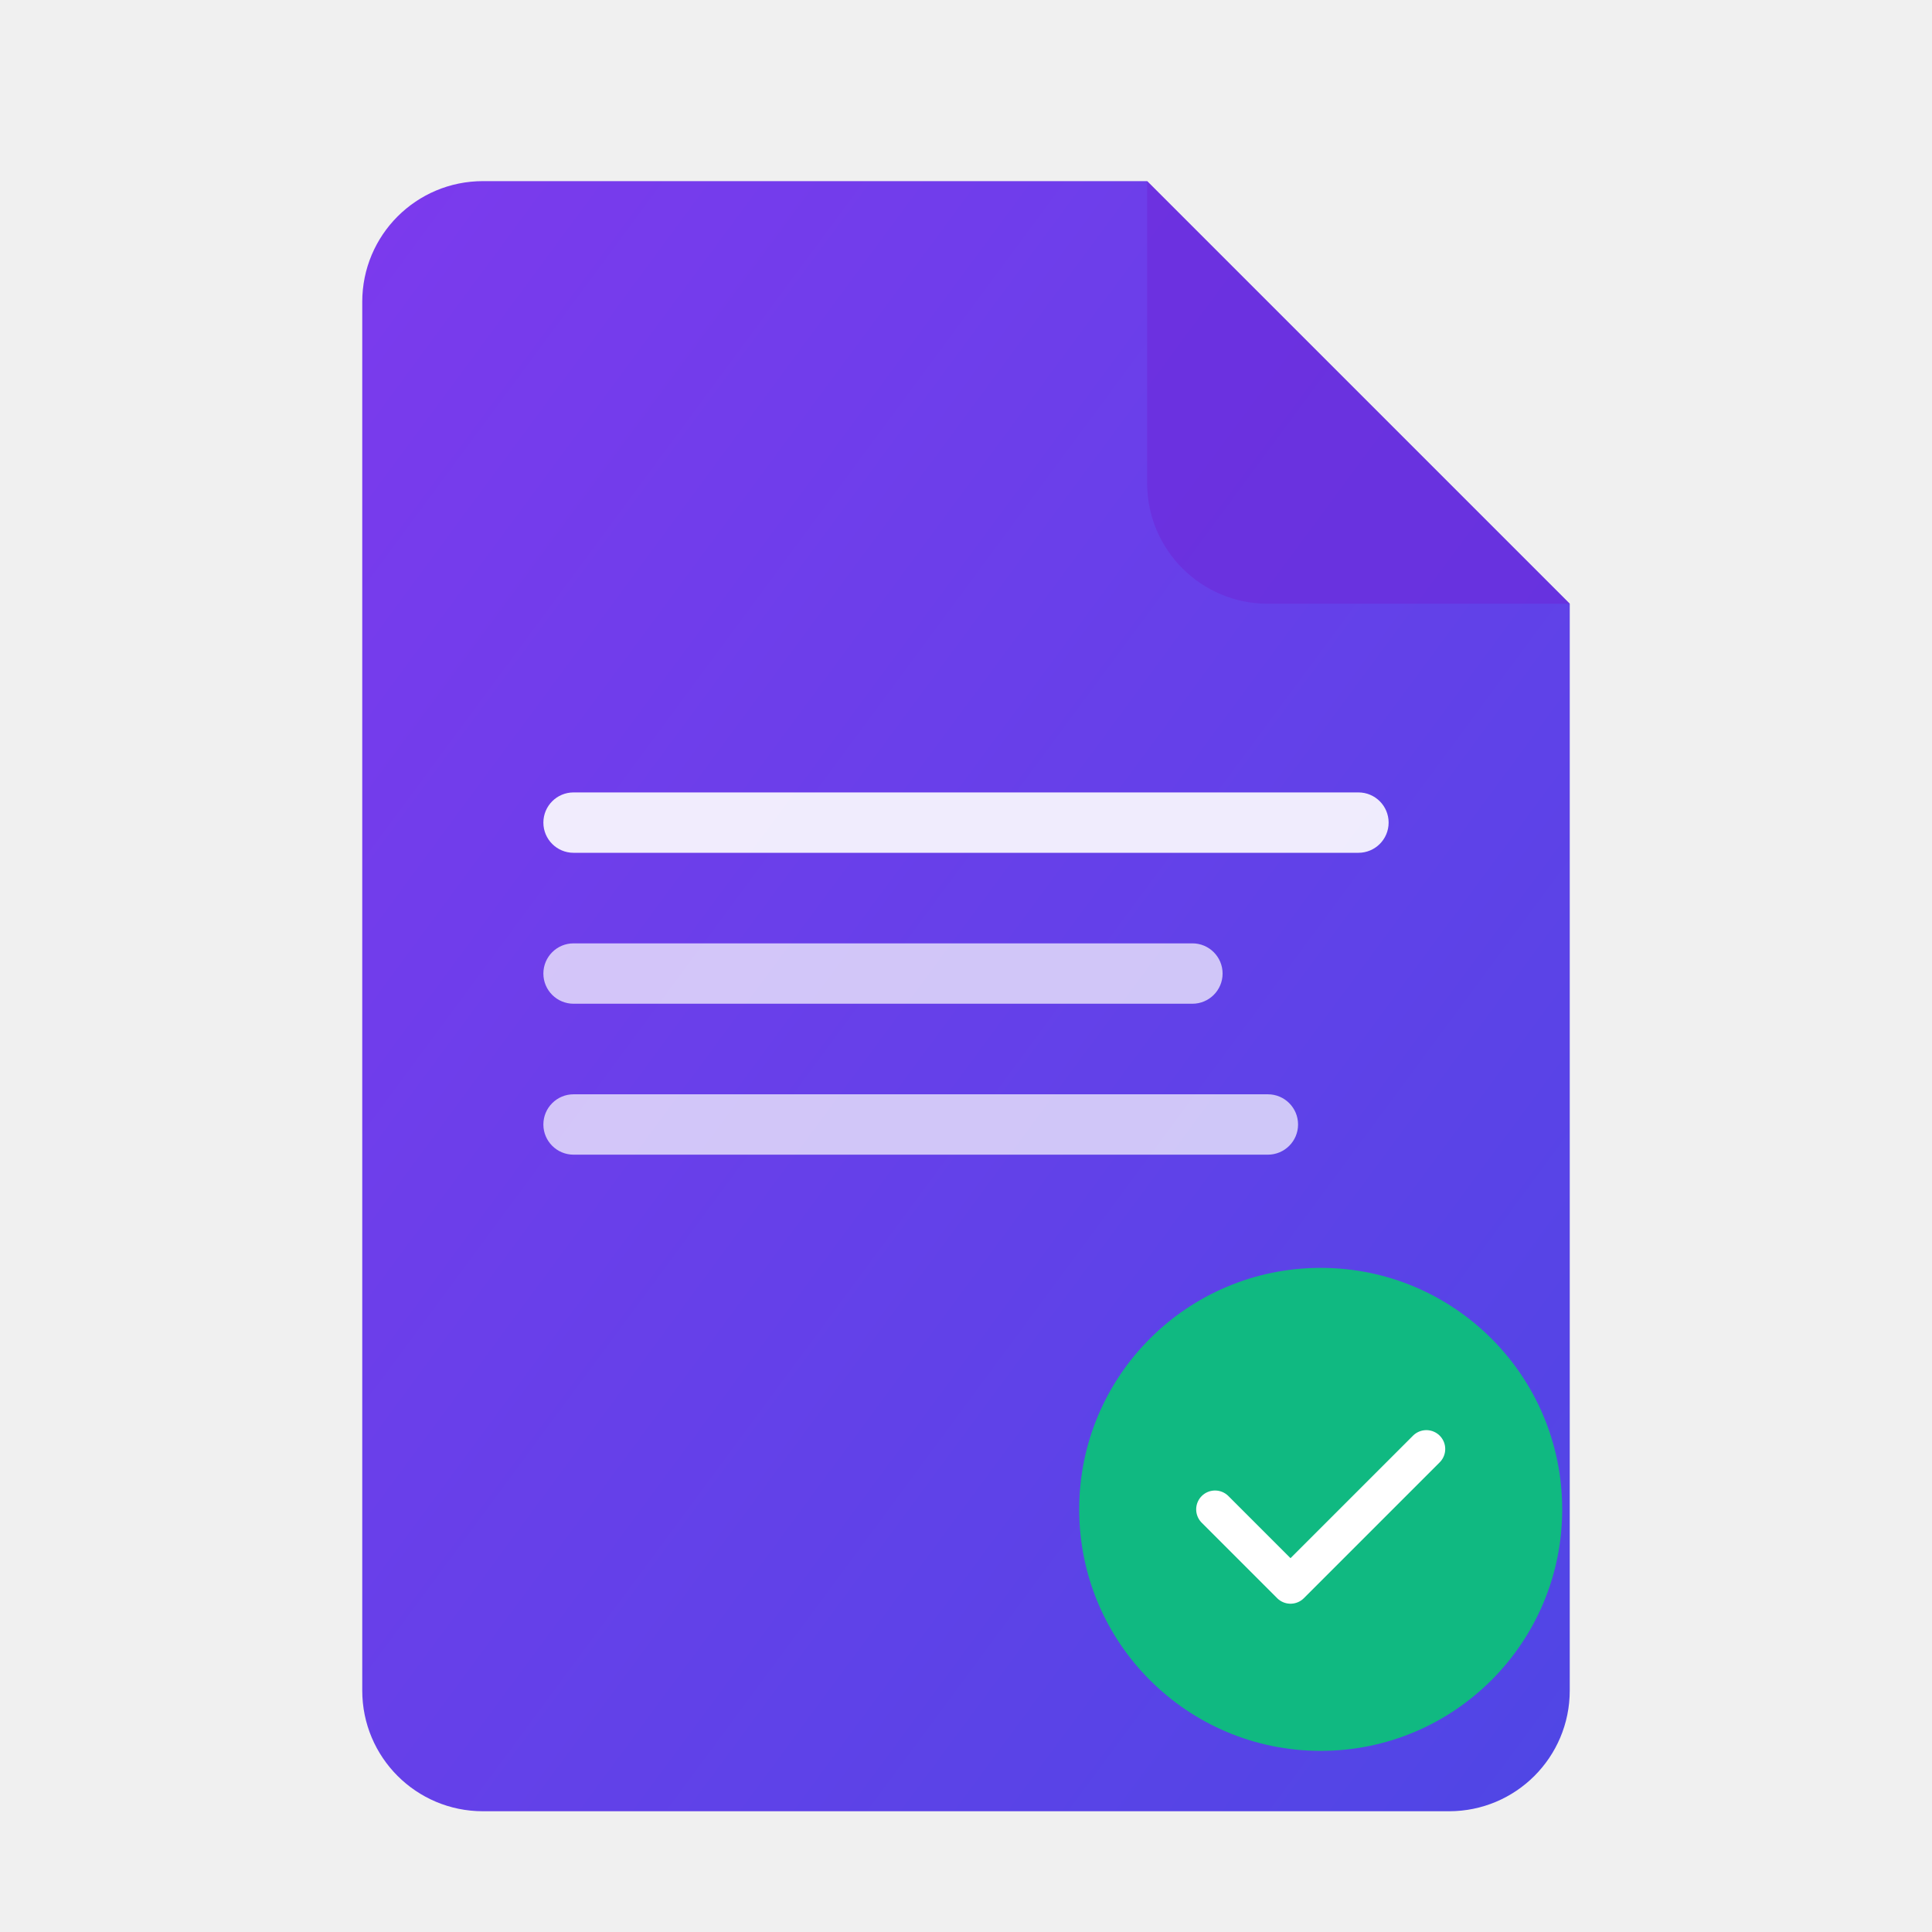
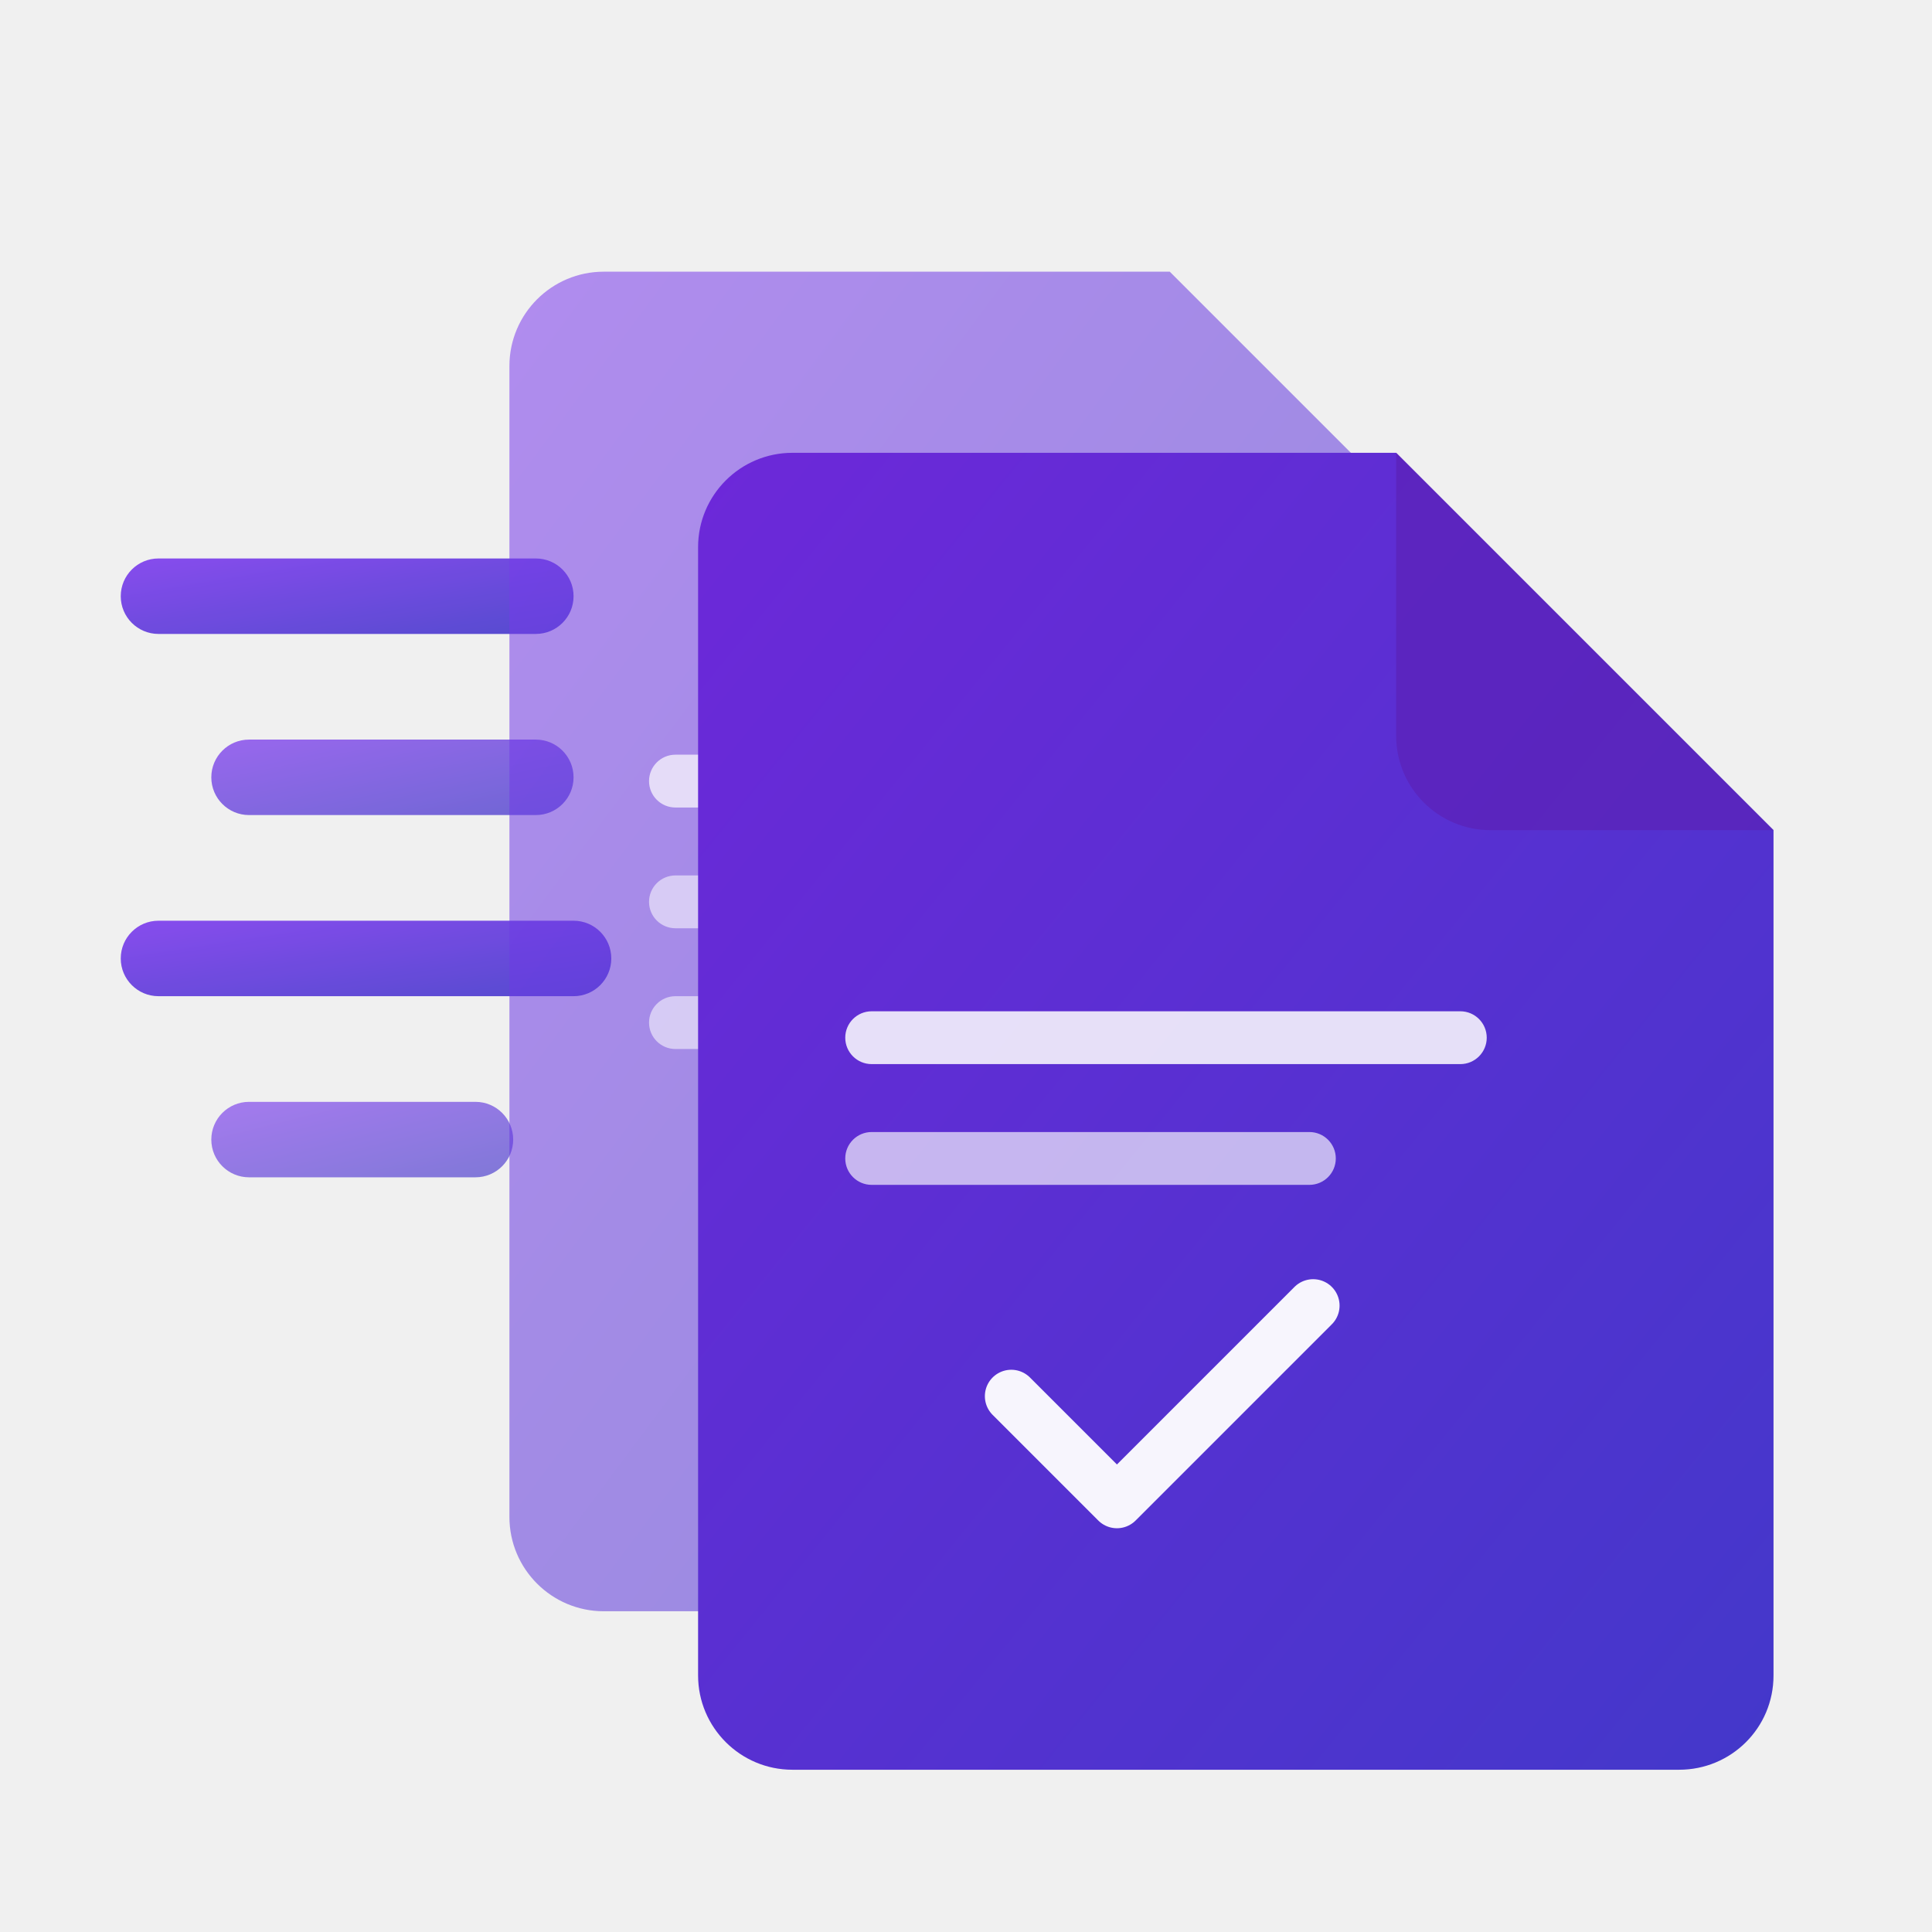
<svg xmlns="http://www.w3.org/2000/svg" viewBox="0 0 512 512" fill="none">
  <defs>
    <linearGradient id="g" x1="0" y1="0" x2="1" y2="1">
      <stop offset="0%" stop-color="#7C3AED" />
-       <stop offset="100%" stop-color="#4F46E5" />
+       <stop offset="100%" stop-color="#4338CA" />
+     </linearGradient>
+     <linearGradient id="g2" x1="0" y1="0" x2="1" y2="1">
+       <stop offset="0%" stop-color="#6D28D9" />
+       <stop offset="100%" stop-color="#4338CA" />
    </linearGradient>
  </defs>
-   <path d="M128 48h176l112 112v288c0 17.7-14.3 32-32 32H128c-17.7 0-32-14.3-32-32V80c0-17.7 14.3-32 32-32z" fill="url(#g)" />
-   <path d="M304 48v80c0 17.7 14.3 32 32 32h80L304 48z" fill="#6D28D9" opacity="0.6" />
-   <rect x="144" y="210" width="224" height="16" rx="8" fill="white" opacity="0.9" />
-   <rect x="144" y="250" width="180" height="16" rx="8" fill="white" opacity="0.7" />
-   <rect x="144" y="290" width="200" height="16" rx="8" fill="white" opacity="0.7" />
-   <circle cx="350" cy="400" r="64" fill="#10B981" />
-   <path d="M322 400l20 20 36-36" stroke="white" stroke-width="10" stroke-linecap="round" stroke-linejoin="round" fill="none" />
+   <rect x="32" y="148" width="120" height="20" rx="10" fill="url(#g)" opacity="0.9" />
+   <rect x="56" y="196" width="96" height="20" rx="10" fill="url(#g)" opacity="0.75" />
+   <rect x="32" y="244" width="130" height="20" rx="10" fill="url(#g)" opacity="0.9" />
+   <rect x="56" y="292" width="80" height="20" rx="10" fill="url(#g)" opacity="0.65" />
+   <path d="M160 72h150l90 90v240c0 14-11.3 25-25 25H160c-13.8 0-25-11.2-25-25V97c0-13.8 11.2-25 25-25z" fill="url(#g)" opacity="0.55" />
+   <rect x="172" y="200" width="150" height="14" rx="7" fill="white" opacity="0.7" />
+   <rect x="172" y="232" width="120" height="14" rx="7" fill="white" opacity="0.55" />
+   <rect x="172" y="264" width="135" height="14" rx="7" fill="white" opacity="0.55" />
+   <path d="M210 120h160l100 100v224c0 14-11.3 25-25 25H210c-13.8 0-25-11.2-25-25V145c0-13.8 11.2-25 25-25z" fill="url(#g2)" />
+   <path d="M370 120v75c0 13.8 11.2 25 25 25h75L370 120z" fill="#5B21B6" opacity="0.7" />
+   <rect x="224" y="268" width="170" height="14" rx="7" fill="white" opacity="0.85" />
+   <rect x="224" y="300" width="130" height="14" rx="7" fill="white" opacity="0.65" />
+   <path d="M268 370l28 28 52-52" stroke="white" stroke-width="14" stroke-linecap="round" stroke-linejoin="round" fill="none" opacity="0.95" />
</svg>
